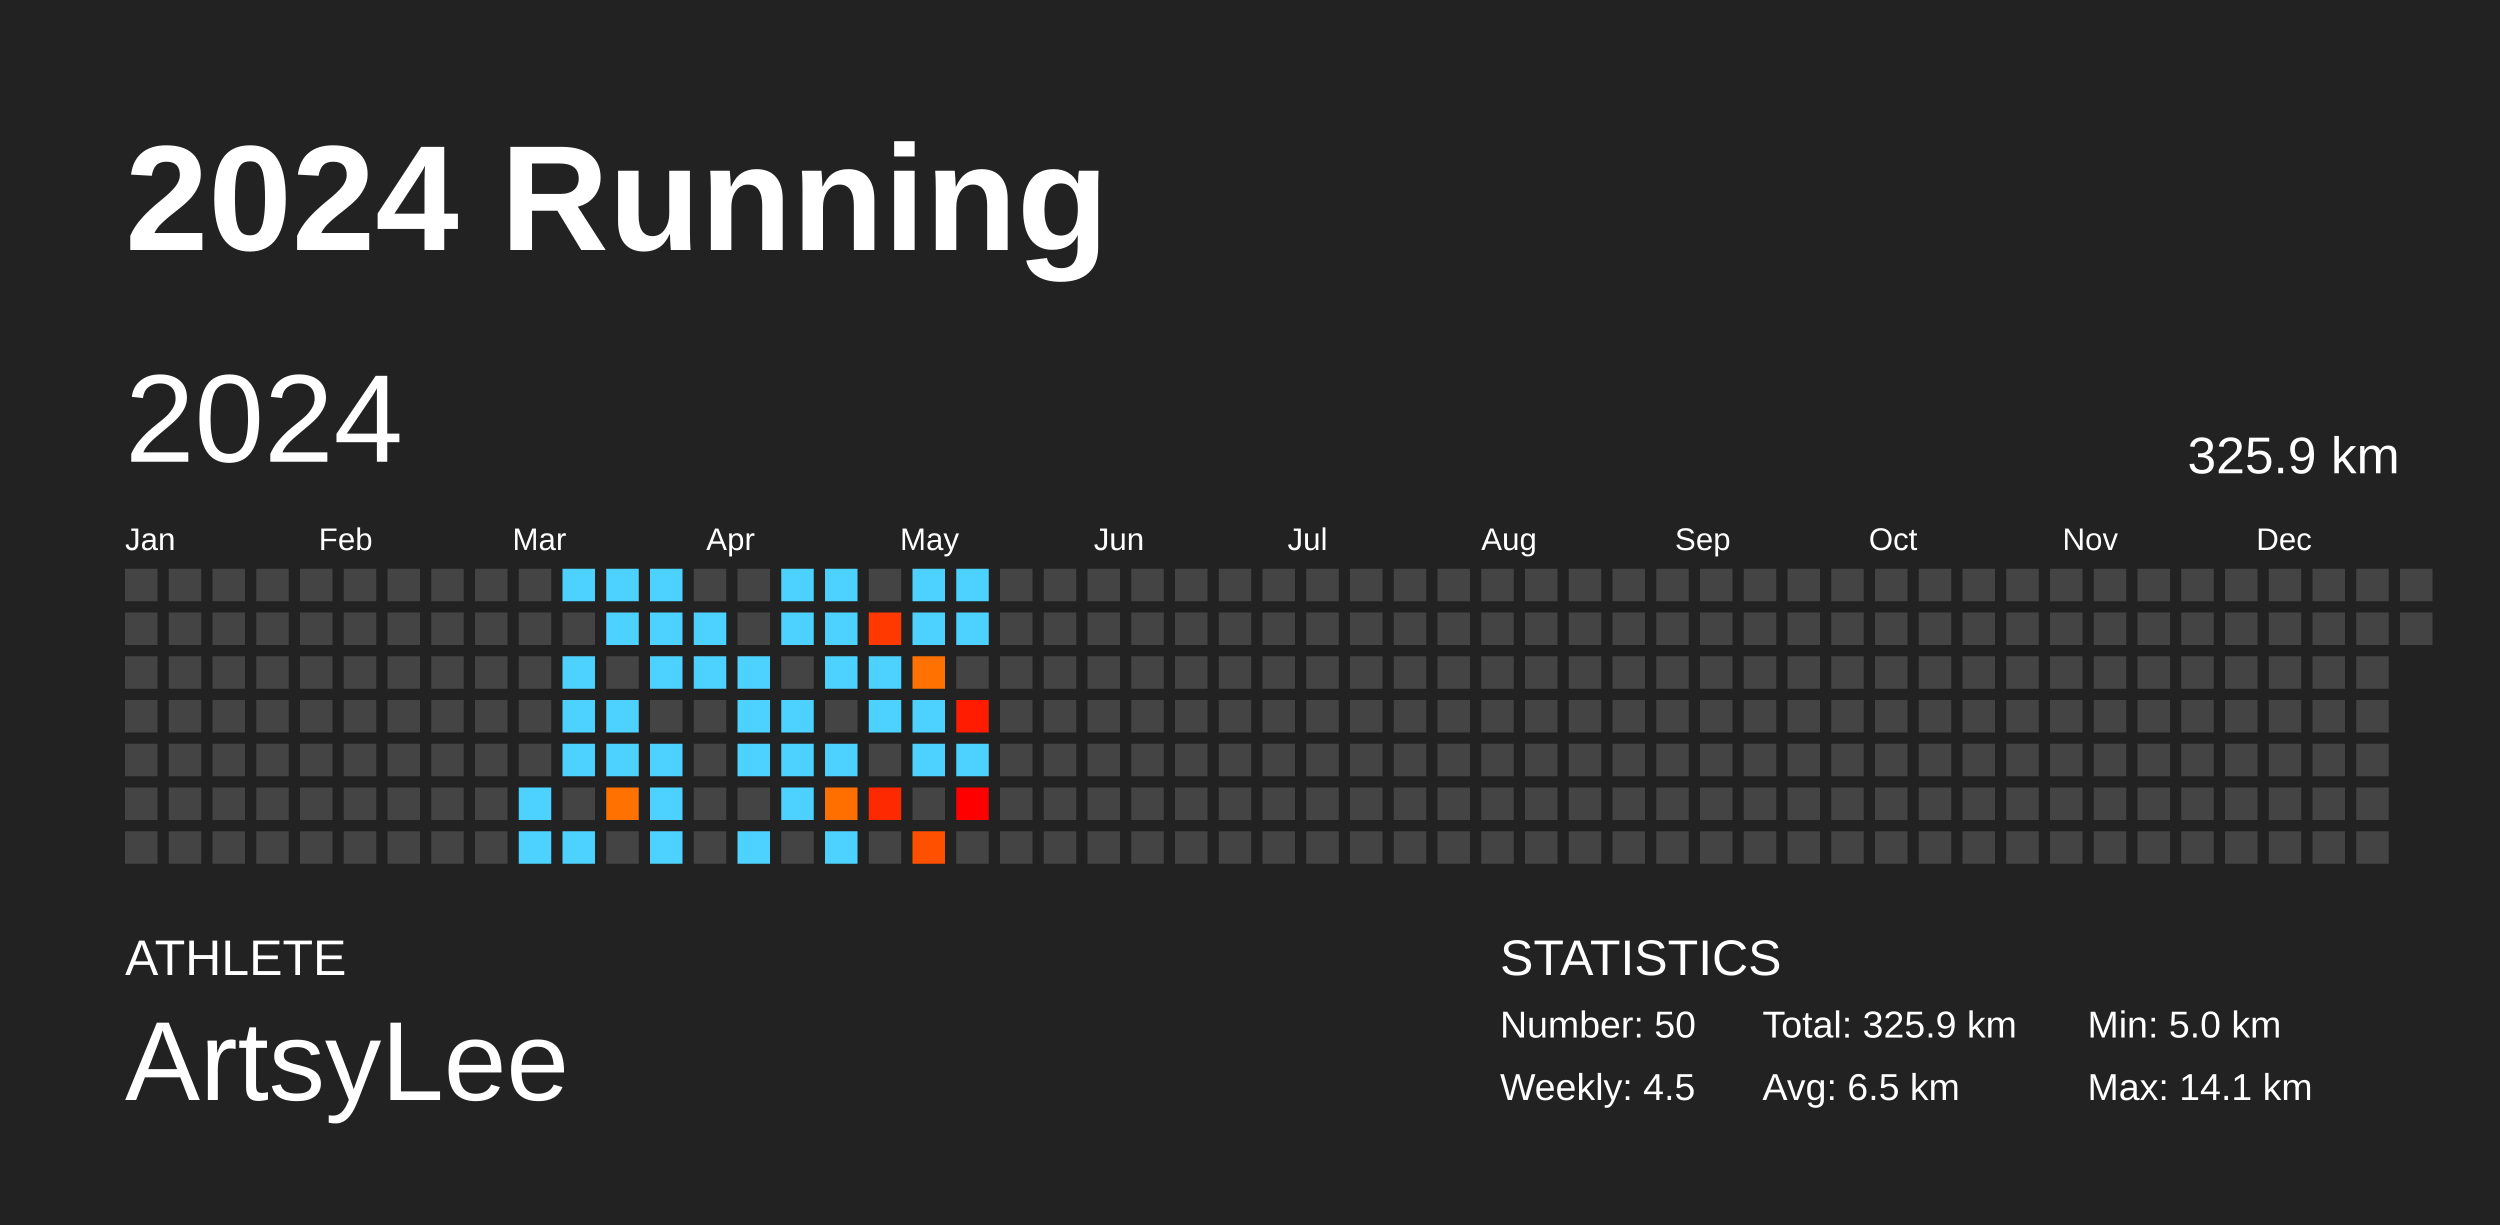
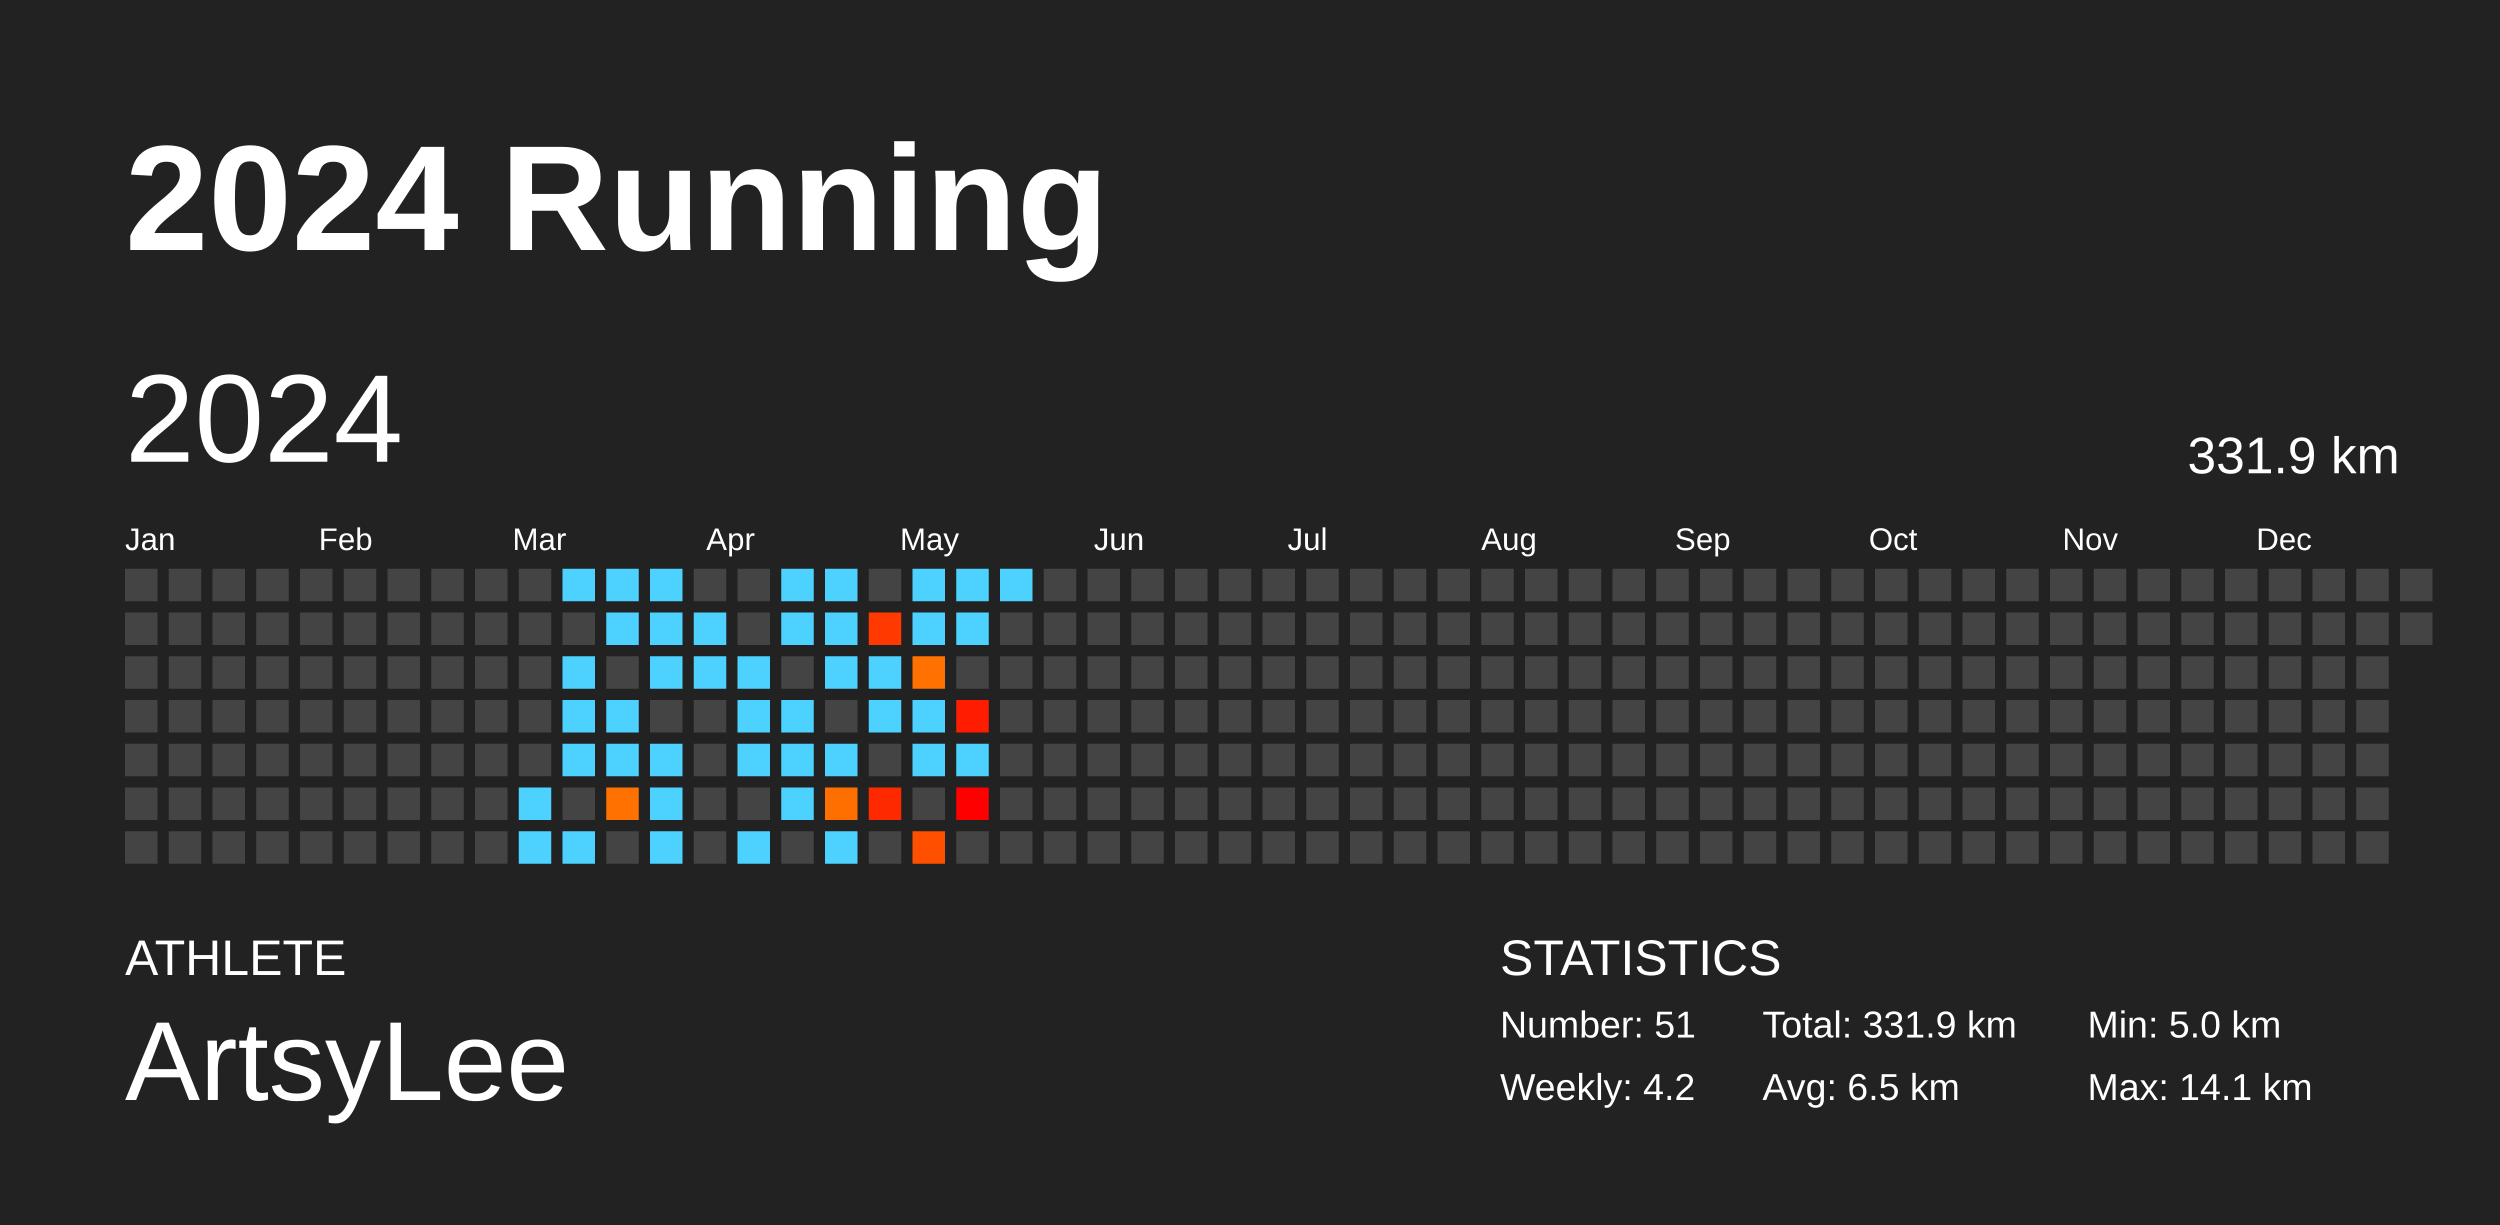
<svg xmlns="http://www.w3.org/2000/svg" baseProfile="full" height="98mm" version="1.1" viewBox="0,0,200,98" width="200mm">
  <defs />
  <rect fill="#222222" height="98" width="200" x="0" y="0" />
  <text fill="#FFFFFF" style="font-size:12px; font-family:Arial; font-weight:bold;" x="10" y="20">2024 Running</text>
  <text fill="#FFFFFF" style="font-size:4px; font-family:Arial" x="10" y="78">ATHLETE</text>
  <text fill="#FFFFFF" style="font-size:9px; font-family:Arial" x="10" y="88">ArtsyLee</text>
  <text fill="#FFFFFF" style="font-size:4px; font-family:Arial" x="120" y="78">STATISTICS</text>
-   <text fill="#FFFFFF" style="font-size:3px; font-family:Arial" x="120" y="83">Number: 50</text>
-   <text fill="#FFFFFF" style="font-size:3px; font-family:Arial" x="120" y="88">Weekly: 4.5</text>
-   <text fill="#FFFFFF" style="font-size:3px; font-family:Arial" x="141" y="83">Total: 325.9 km</text>
+   <text fill="#FFFFFF" style="font-size:3px; font-family:Arial" x="120" y="83">Number: 51</text>
+   <text fill="#FFFFFF" style="font-size:3px; font-family:Arial" x="120" y="88">Weekly: 4.2</text>
+   <text fill="#FFFFFF" style="font-size:3px; font-family:Arial" x="141" y="83">Total: 331.9 km</text>
  <text fill="#FFFFFF" style="font-size:3px; font-family:Arial" x="141" y="88">Avg: 6.5 km</text>
  <text fill="#FFFFFF" style="font-size:3px; font-family:Arial" x="167" y="83">Min: 5.0 km</text>
  <text fill="#FFFFFF" style="font-size:3px; font-family:Arial" x="167" y="88">Max: 14.1 km</text>
  <text dominant-baseline="hanging" fill="#FFFFFF" style="font-size:10.0px; font-family:Arial;" x="10" y="30">2024</text>
-   <text dominant-baseline="hanging" fill="#FFFFFF" style="font-size:4.125px; font-family:Arial;" x="175" y="35">325.9 km</text>
+   <text dominant-baseline="hanging" fill="#FFFFFF" style="font-size:4.125px; font-family:Arial;" x="175" y="35">331.9 km</text>
  <text fill="#FFFFFF" style="font-size:2.5px; font-family:Arial" x="10.0" y="44">Jan</text>
  <text fill="#FFFFFF" style="font-size:2.5px; font-family:Arial" x="25.5" y="44">Feb</text>
  <text fill="#FFFFFF" style="font-size:2.5px; font-family:Arial" x="41.0" y="44">Mar</text>
  <text fill="#FFFFFF" style="font-size:2.5px; font-family:Arial" x="56.5" y="44">Apr</text>
  <text fill="#FFFFFF" style="font-size:2.5px; font-family:Arial" x="72.0" y="44">May</text>
  <text fill="#FFFFFF" style="font-size:2.5px; font-family:Arial" x="87.5" y="44">Jun</text>
  <text fill="#FFFFFF" style="font-size:2.5px; font-family:Arial" x="103.0" y="44">Jul</text>
  <text fill="#FFFFFF" style="font-size:2.5px; font-family:Arial" x="118.5" y="44">Aug</text>
  <text fill="#FFFFFF" style="font-size:2.5px; font-family:Arial" x="134.0" y="44">Sep</text>
  <text fill="#FFFFFF" style="font-size:2.5px; font-family:Arial" x="149.5" y="44">Oct</text>
  <text fill="#FFFFFF" style="font-size:2.5px; font-family:Arial" x="165.0" y="44">Nov</text>
  <text fill="#FFFFFF" style="font-size:2.5px; font-family:Arial" x="180.5" y="44">Dec</text>
  <rect fill="#444444" height="2.6" width="2.6" x="10.0" y="45.5" />
  <rect fill="#444444" height="2.6" width="2.6" x="10.0" y="49.0" />
  <rect fill="#444444" height="2.6" width="2.6" x="10.0" y="52.5" />
  <rect fill="#444444" height="2.6" width="2.6" x="10.0" y="56.0" />
  <rect fill="#444444" height="2.6" width="2.6" x="10.0" y="59.5" />
  <rect fill="#444444" height="2.6" width="2.6" x="10.0" y="63.0" />
  <rect fill="#444444" height="2.6" width="2.6" x="10.0" y="66.5" />
  <rect fill="#444444" height="2.6" width="2.6" x="13.5" y="45.5" />
  <rect fill="#444444" height="2.6" width="2.6" x="13.5" y="49.0" />
  <rect fill="#444444" height="2.6" width="2.6" x="13.5" y="52.5" />
  <rect fill="#444444" height="2.6" width="2.6" x="13.5" y="56.0" />
  <rect fill="#444444" height="2.6" width="2.6" x="13.5" y="59.5" />
  <rect fill="#444444" height="2.6" width="2.6" x="13.5" y="63.0" />
  <rect fill="#444444" height="2.6" width="2.6" x="13.5" y="66.5" />
  <rect fill="#444444" height="2.6" width="2.6" x="17.0" y="45.5" />
  <rect fill="#444444" height="2.6" width="2.6" x="17.0" y="49.0" />
  <rect fill="#444444" height="2.6" width="2.6" x="17.0" y="52.5" />
  <rect fill="#444444" height="2.6" width="2.6" x="17.0" y="56.0" />
  <rect fill="#444444" height="2.6" width="2.6" x="17.0" y="59.5" />
  <rect fill="#444444" height="2.6" width="2.6" x="17.0" y="63.0" />
  <rect fill="#444444" height="2.6" width="2.6" x="17.0" y="66.5" />
  <rect fill="#444444" height="2.6" width="2.6" x="20.5" y="45.5" />
  <rect fill="#444444" height="2.6" width="2.6" x="20.5" y="49.0" />
  <rect fill="#444444" height="2.6" width="2.6" x="20.5" y="52.5" />
  <rect fill="#444444" height="2.6" width="2.6" x="20.5" y="56.0" />
  <rect fill="#444444" height="2.6" width="2.6" x="20.5" y="59.5" />
  <rect fill="#444444" height="2.6" width="2.6" x="20.5" y="63.0" />
  <rect fill="#444444" height="2.6" width="2.6" x="20.5" y="66.5" />
  <rect fill="#444444" height="2.6" width="2.6" x="24.0" y="45.5" />
  <rect fill="#444444" height="2.6" width="2.6" x="24.0" y="49.0" />
  <rect fill="#444444" height="2.6" width="2.6" x="24.0" y="52.5" />
  <rect fill="#444444" height="2.6" width="2.6" x="24.0" y="56.0" />
  <rect fill="#444444" height="2.6" width="2.6" x="24.0" y="59.5" />
  <rect fill="#444444" height="2.6" width="2.6" x="24.0" y="63.0" />
  <rect fill="#444444" height="2.6" width="2.6" x="24.0" y="66.5" />
  <rect fill="#444444" height="2.6" width="2.6" x="27.5" y="45.5" />
  <rect fill="#444444" height="2.6" width="2.6" x="27.5" y="49.0" />
  <rect fill="#444444" height="2.6" width="2.6" x="27.5" y="52.5" />
  <rect fill="#444444" height="2.6" width="2.6" x="27.5" y="56.0" />
  <rect fill="#444444" height="2.6" width="2.6" x="27.5" y="59.5" />
  <rect fill="#444444" height="2.6" width="2.6" x="27.5" y="63.0" />
  <rect fill="#444444" height="2.6" width="2.6" x="27.5" y="66.5" />
  <rect fill="#444444" height="2.6" width="2.6" x="31.0" y="45.5" />
  <rect fill="#444444" height="2.6" width="2.6" x="31.0" y="49.0" />
  <rect fill="#444444" height="2.6" width="2.6" x="31.0" y="52.5" />
  <rect fill="#444444" height="2.6" width="2.6" x="31.0" y="56.0" />
  <rect fill="#444444" height="2.6" width="2.6" x="31.0" y="59.5" />
  <rect fill="#444444" height="2.6" width="2.6" x="31.0" y="63.0" />
  <rect fill="#444444" height="2.6" width="2.6" x="31.0" y="66.5" />
  <rect fill="#444444" height="2.6" width="2.6" x="34.5" y="45.5" />
  <rect fill="#444444" height="2.6" width="2.6" x="34.5" y="49.0" />
  <rect fill="#444444" height="2.6" width="2.6" x="34.5" y="52.5" />
  <rect fill="#444444" height="2.6" width="2.6" x="34.5" y="56.0" />
  <rect fill="#444444" height="2.6" width="2.6" x="34.5" y="59.5" />
  <rect fill="#444444" height="2.6" width="2.6" x="34.5" y="63.0" />
  <rect fill="#444444" height="2.6" width="2.6" x="34.5" y="66.5" />
  <rect fill="#444444" height="2.6" width="2.6" x="38.0" y="45.5" />
  <rect fill="#444444" height="2.6" width="2.6" x="38.0" y="49.0" />
  <rect fill="#444444" height="2.6" width="2.6" x="38.0" y="52.5" />
  <rect fill="#444444" height="2.6" width="2.6" x="38.0" y="56.0" />
  <rect fill="#444444" height="2.6" width="2.6" x="38.0" y="59.5" />
  <rect fill="#444444" height="2.6" width="2.6" x="38.0" y="63.0" />
  <rect fill="#444444" height="2.6" width="2.6" x="38.0" y="66.5" />
  <rect fill="#444444" height="2.6" width="2.6" x="41.5" y="45.5" />
  <rect fill="#444444" height="2.6" width="2.6" x="41.5" y="49.0" />
  <rect fill="#444444" height="2.6" width="2.6" x="41.5" y="52.5" />
  <rect fill="#444444" height="2.6" width="2.6" x="41.5" y="56.0" />
  <rect fill="#444444" height="2.6" width="2.6" x="41.5" y="59.5" />
  <rect fill="#4dd2ff" height="2.6" width="2.6" x="41.5" y="63.0" />
  <rect fill="#4dd2ff" height="2.6" width="2.6" x="41.5" y="66.5" />
  <rect fill="#4dd2ff" height="2.6" width="2.6" x="45.0" y="45.5" />
  <rect fill="#444444" height="2.6" width="2.6" x="45.0" y="49.0" />
  <rect fill="#4dd2ff" height="2.6" width="2.6" x="45.0" y="52.5" />
  <rect fill="#4dd2ff" height="2.6" width="2.6" x="45.0" y="56.0" />
  <rect fill="#4dd2ff" height="2.6" width="2.6" x="45.0" y="59.5" />
  <rect fill="#444444" height="2.6" width="2.6" x="45.0" y="63.0" />
  <rect fill="#4dd2ff" height="2.6" width="2.6" x="45.0" y="66.5" />
  <rect fill="#4dd2ff" height="2.6" width="2.6" x="48.5" y="45.5" />
  <rect fill="#4dd2ff" height="2.6" width="2.6" x="48.5" y="49.0" />
  <rect fill="#444444" height="2.6" width="2.6" x="48.5" y="52.5" />
  <rect fill="#4dd2ff" height="2.6" width="2.6" x="48.5" y="56.0" />
  <rect fill="#4dd2ff" height="2.6" width="2.6" x="48.5" y="59.5" />
  <rect fill="#ff7100" height="2.6" width="2.6" x="48.5" y="63.0" />
  <rect fill="#444444" height="2.6" width="2.6" x="48.5" y="66.5" />
  <rect fill="#4dd2ff" height="2.6" width="2.6" x="52.0" y="45.5" />
  <rect fill="#4dd2ff" height="2.6" width="2.6" x="52.0" y="49.0" />
  <rect fill="#4dd2ff" height="2.6" width="2.6" x="52.0" y="52.5" />
  <rect fill="#444444" height="2.6" width="2.6" x="52.0" y="56.0" />
  <rect fill="#4dd2ff" height="2.6" width="2.6" x="52.0" y="59.5" />
  <rect fill="#4dd2ff" height="2.6" width="2.6" x="52.0" y="63.0" />
  <rect fill="#4dd2ff" height="2.6" width="2.6" x="52.0" y="66.5" />
  <rect fill="#444444" height="2.6" width="2.6" x="55.5" y="45.5" />
  <rect fill="#4dd2ff" height="2.6" width="2.6" x="55.5" y="49.0" />
  <rect fill="#4dd2ff" height="2.6" width="2.6" x="55.5" y="52.5" />
  <rect fill="#444444" height="2.6" width="2.6" x="55.5" y="56.0" />
  <rect fill="#444444" height="2.6" width="2.6" x="55.5" y="59.5" />
  <rect fill="#444444" height="2.6" width="2.6" x="55.5" y="63.0" />
  <rect fill="#444444" height="2.6" width="2.6" x="55.5" y="66.5" />
  <rect fill="#444444" height="2.6" width="2.6" x="59.0" y="45.5" />
  <rect fill="#444444" height="2.6" width="2.6" x="59.0" y="49.0" />
  <rect fill="#4dd2ff" height="2.6" width="2.6" x="59.0" y="52.5" />
  <rect fill="#4dd2ff" height="2.6" width="2.6" x="59.0" y="56.0" />
  <rect fill="#4dd2ff" height="2.6" width="2.6" x="59.0" y="59.5" />
  <rect fill="#444444" height="2.6" width="2.6" x="59.0" y="63.0" />
  <rect fill="#4dd2ff" height="2.6" width="2.6" x="59.0" y="66.5" />
  <rect fill="#4dd2ff" height="2.6" width="2.6" x="62.5" y="45.5" />
  <rect fill="#4dd2ff" height="2.6" width="2.6" x="62.5" y="49.0" />
  <rect fill="#444444" height="2.6" width="2.6" x="62.5" y="52.5" />
  <rect fill="#4dd2ff" height="2.6" width="2.6" x="62.5" y="56.0" />
  <rect fill="#4dd2ff" height="2.6" width="2.6" x="62.5" y="59.5" />
  <rect fill="#4dd2ff" height="2.6" width="2.6" x="62.5" y="63.0" />
  <rect fill="#444444" height="2.6" width="2.6" x="62.5" y="66.5" />
  <rect fill="#4dd2ff" height="2.6" width="2.6" x="66.0" y="45.5" />
  <rect fill="#4dd2ff" height="2.6" width="2.6" x="66.0" y="49.0" />
  <rect fill="#4dd2ff" height="2.6" width="2.6" x="66.0" y="52.5" />
  <rect fill="#444444" height="2.6" width="2.6" x="66.0" y="56.0" />
  <rect fill="#4dd2ff" height="2.6" width="2.6" x="66.0" y="59.5" />
  <rect fill="#ff6f00" height="2.6" width="2.6" x="66.0" y="63.0" />
  <rect fill="#4dd2ff" height="2.6" width="2.6" x="66.0" y="66.5" />
  <rect fill="#444444" height="2.6" width="2.6" x="69.5" y="45.5" />
  <rect fill="#ff3900" height="2.6" width="2.6" x="69.5" y="49.0" />
  <rect fill="#4dd2ff" height="2.6" width="2.6" x="69.5" y="52.5" />
  <rect fill="#4dd2ff" height="2.6" width="2.6" x="69.5" y="56.0" />
  <rect fill="#444444" height="2.6" width="2.6" x="69.5" y="59.5" />
  <rect fill="#ff2900" height="2.6" width="2.6" x="69.5" y="63.0" />
  <rect fill="#444444" height="2.6" width="2.6" x="69.5" y="66.5" />
  <rect fill="#4dd2ff" height="2.6" width="2.6" x="73.0" y="45.5" />
  <rect fill="#4dd2ff" height="2.6" width="2.6" x="73.0" y="49.0" />
  <rect fill="#ff7100" height="2.6" width="2.6" x="73.0" y="52.5" />
  <rect fill="#4dd2ff" height="2.6" width="2.6" x="73.0" y="56.0" />
  <rect fill="#4dd2ff" height="2.6" width="2.6" x="73.0" y="59.5" />
  <rect fill="#444444" height="2.6" width="2.6" x="73.0" y="63.0" />
  <rect fill="#ff5000" height="2.6" width="2.6" x="73.0" y="66.5" />
  <rect fill="#4dd2ff" height="2.6" width="2.6" x="76.5" y="45.5" />
  <rect fill="#4dd2ff" height="2.6" width="2.6" x="76.5" y="49.0" />
  <rect fill="#444444" height="2.6" width="2.6" x="76.5" y="52.5" />
  <rect fill="#ff1c00" height="2.6" width="2.6" x="76.5" y="56.0" />
  <rect fill="#4dd2ff" height="2.6" width="2.6" x="76.5" y="59.5" />
  <rect fill="#ff0000" height="2.6" width="2.6" x="76.5" y="63.0" />
  <rect fill="#444444" height="2.6" width="2.6" x="76.5" y="66.5" />
-   <rect fill="#444444" height="2.6" width="2.6" x="80.0" y="45.5" />
+   <rect fill="#4dd2ff" height="2.6" width="2.6" x="80.0" y="45.5" />
  <rect fill="#444444" height="2.6" width="2.6" x="80.0" y="49.0" />
  <rect fill="#444444" height="2.6" width="2.6" x="80.0" y="52.5" />
  <rect fill="#444444" height="2.6" width="2.6" x="80.0" y="56.0" />
  <rect fill="#444444" height="2.6" width="2.6" x="80.0" y="59.5" />
  <rect fill="#444444" height="2.6" width="2.6" x="80.0" y="63.0" />
  <rect fill="#444444" height="2.6" width="2.6" x="80.0" y="66.5" />
  <rect fill="#444444" height="2.6" width="2.6" x="83.5" y="45.5" />
  <rect fill="#444444" height="2.6" width="2.6" x="83.5" y="49.0" />
  <rect fill="#444444" height="2.6" width="2.6" x="83.5" y="52.5" />
  <rect fill="#444444" height="2.6" width="2.6" x="83.5" y="56.0" />
  <rect fill="#444444" height="2.6" width="2.6" x="83.5" y="59.5" />
  <rect fill="#444444" height="2.6" width="2.6" x="83.5" y="63.0" />
  <rect fill="#444444" height="2.6" width="2.6" x="83.5" y="66.5" />
  <rect fill="#444444" height="2.6" width="2.6" x="87.0" y="45.5" />
  <rect fill="#444444" height="2.6" width="2.6" x="87.0" y="49.0" />
  <rect fill="#444444" height="2.6" width="2.6" x="87.0" y="52.5" />
  <rect fill="#444444" height="2.6" width="2.6" x="87.0" y="56.0" />
  <rect fill="#444444" height="2.6" width="2.6" x="87.0" y="59.5" />
  <rect fill="#444444" height="2.6" width="2.6" x="87.0" y="63.0" />
  <rect fill="#444444" height="2.6" width="2.6" x="87.0" y="66.5" />
  <rect fill="#444444" height="2.6" width="2.6" x="90.5" y="45.5" />
  <rect fill="#444444" height="2.6" width="2.6" x="90.5" y="49.0" />
  <rect fill="#444444" height="2.6" width="2.6" x="90.5" y="52.5" />
  <rect fill="#444444" height="2.6" width="2.6" x="90.5" y="56.0" />
  <rect fill="#444444" height="2.6" width="2.6" x="90.5" y="59.5" />
  <rect fill="#444444" height="2.6" width="2.6" x="90.5" y="63.0" />
  <rect fill="#444444" height="2.6" width="2.6" x="90.5" y="66.5" />
  <rect fill="#444444" height="2.6" width="2.6" x="94.0" y="45.5" />
  <rect fill="#444444" height="2.6" width="2.6" x="94.0" y="49.0" />
  <rect fill="#444444" height="2.6" width="2.6" x="94.0" y="52.5" />
  <rect fill="#444444" height="2.6" width="2.6" x="94.0" y="56.0" />
  <rect fill="#444444" height="2.6" width="2.6" x="94.0" y="59.5" />
  <rect fill="#444444" height="2.6" width="2.6" x="94.0" y="63.0" />
  <rect fill="#444444" height="2.6" width="2.6" x="94.0" y="66.5" />
  <rect fill="#444444" height="2.6" width="2.6" x="97.5" y="45.5" />
  <rect fill="#444444" height="2.6" width="2.6" x="97.5" y="49.0" />
  <rect fill="#444444" height="2.6" width="2.6" x="97.5" y="52.5" />
  <rect fill="#444444" height="2.6" width="2.6" x="97.5" y="56.0" />
  <rect fill="#444444" height="2.6" width="2.6" x="97.5" y="59.5" />
  <rect fill="#444444" height="2.6" width="2.6" x="97.5" y="63.0" />
  <rect fill="#444444" height="2.6" width="2.6" x="97.5" y="66.5" />
  <rect fill="#444444" height="2.6" width="2.6" x="101.0" y="45.5" />
  <rect fill="#444444" height="2.6" width="2.6" x="101.0" y="49.0" />
  <rect fill="#444444" height="2.6" width="2.6" x="101.0" y="52.5" />
  <rect fill="#444444" height="2.6" width="2.6" x="101.0" y="56.0" />
  <rect fill="#444444" height="2.6" width="2.6" x="101.0" y="59.5" />
  <rect fill="#444444" height="2.6" width="2.6" x="101.0" y="63.0" />
  <rect fill="#444444" height="2.6" width="2.6" x="101.0" y="66.5" />
  <rect fill="#444444" height="2.6" width="2.6" x="104.5" y="45.5" />
  <rect fill="#444444" height="2.6" width="2.6" x="104.5" y="49.0" />
  <rect fill="#444444" height="2.6" width="2.6" x="104.5" y="52.5" />
  <rect fill="#444444" height="2.6" width="2.6" x="104.5" y="56.0" />
  <rect fill="#444444" height="2.6" width="2.6" x="104.5" y="59.5" />
  <rect fill="#444444" height="2.6" width="2.6" x="104.5" y="63.0" />
  <rect fill="#444444" height="2.6" width="2.6" x="104.5" y="66.5" />
  <rect fill="#444444" height="2.6" width="2.6" x="108.0" y="45.5" />
  <rect fill="#444444" height="2.6" width="2.6" x="108.0" y="49.0" />
  <rect fill="#444444" height="2.6" width="2.6" x="108.0" y="52.5" />
  <rect fill="#444444" height="2.6" width="2.6" x="108.0" y="56.0" />
  <rect fill="#444444" height="2.6" width="2.6" x="108.0" y="59.5" />
  <rect fill="#444444" height="2.6" width="2.6" x="108.0" y="63.0" />
  <rect fill="#444444" height="2.6" width="2.6" x="108.0" y="66.5" />
  <rect fill="#444444" height="2.6" width="2.6" x="111.5" y="45.5" />
  <rect fill="#444444" height="2.6" width="2.6" x="111.5" y="49.0" />
  <rect fill="#444444" height="2.6" width="2.6" x="111.5" y="52.5" />
  <rect fill="#444444" height="2.6" width="2.6" x="111.5" y="56.0" />
  <rect fill="#444444" height="2.6" width="2.6" x="111.5" y="59.5" />
  <rect fill="#444444" height="2.6" width="2.6" x="111.5" y="63.0" />
  <rect fill="#444444" height="2.6" width="2.6" x="111.5" y="66.5" />
  <rect fill="#444444" height="2.6" width="2.6" x="115.0" y="45.5" />
  <rect fill="#444444" height="2.6" width="2.6" x="115.0" y="49.0" />
  <rect fill="#444444" height="2.6" width="2.6" x="115.0" y="52.5" />
  <rect fill="#444444" height="2.6" width="2.6" x="115.0" y="56.0" />
  <rect fill="#444444" height="2.6" width="2.6" x="115.0" y="59.5" />
  <rect fill="#444444" height="2.6" width="2.6" x="115.0" y="63.0" />
  <rect fill="#444444" height="2.6" width="2.6" x="115.0" y="66.5" />
  <rect fill="#444444" height="2.6" width="2.6" x="118.5" y="45.5" />
  <rect fill="#444444" height="2.6" width="2.6" x="118.5" y="49.0" />
  <rect fill="#444444" height="2.6" width="2.6" x="118.5" y="52.5" />
  <rect fill="#444444" height="2.6" width="2.6" x="118.5" y="56.0" />
  <rect fill="#444444" height="2.6" width="2.6" x="118.5" y="59.5" />
  <rect fill="#444444" height="2.6" width="2.6" x="118.5" y="63.0" />
  <rect fill="#444444" height="2.6" width="2.6" x="118.5" y="66.5" />
  <rect fill="#444444" height="2.6" width="2.6" x="122.0" y="45.5" />
  <rect fill="#444444" height="2.6" width="2.6" x="122.0" y="49.0" />
  <rect fill="#444444" height="2.6" width="2.6" x="122.0" y="52.5" />
  <rect fill="#444444" height="2.6" width="2.6" x="122.0" y="56.0" />
  <rect fill="#444444" height="2.6" width="2.6" x="122.0" y="59.5" />
  <rect fill="#444444" height="2.6" width="2.6" x="122.0" y="63.0" />
  <rect fill="#444444" height="2.6" width="2.6" x="122.0" y="66.5" />
  <rect fill="#444444" height="2.6" width="2.6" x="125.5" y="45.5" />
  <rect fill="#444444" height="2.6" width="2.6" x="125.5" y="49.0" />
  <rect fill="#444444" height="2.6" width="2.6" x="125.5" y="52.5" />
  <rect fill="#444444" height="2.6" width="2.6" x="125.5" y="56.0" />
  <rect fill="#444444" height="2.6" width="2.6" x="125.5" y="59.5" />
  <rect fill="#444444" height="2.6" width="2.6" x="125.5" y="63.0" />
  <rect fill="#444444" height="2.6" width="2.6" x="125.5" y="66.5" />
  <rect fill="#444444" height="2.6" width="2.6" x="129.0" y="45.5" />
  <rect fill="#444444" height="2.6" width="2.6" x="129.0" y="49.0" />
  <rect fill="#444444" height="2.6" width="2.6" x="129.0" y="52.5" />
  <rect fill="#444444" height="2.6" width="2.6" x="129.0" y="56.0" />
  <rect fill="#444444" height="2.6" width="2.6" x="129.0" y="59.5" />
  <rect fill="#444444" height="2.6" width="2.6" x="129.0" y="63.0" />
  <rect fill="#444444" height="2.6" width="2.6" x="129.0" y="66.5" />
  <rect fill="#444444" height="2.6" width="2.6" x="132.5" y="45.5" />
  <rect fill="#444444" height="2.6" width="2.6" x="132.5" y="49.0" />
  <rect fill="#444444" height="2.6" width="2.6" x="132.5" y="52.5" />
  <rect fill="#444444" height="2.6" width="2.6" x="132.5" y="56.0" />
  <rect fill="#444444" height="2.6" width="2.6" x="132.5" y="59.5" />
  <rect fill="#444444" height="2.6" width="2.6" x="132.5" y="63.0" />
  <rect fill="#444444" height="2.6" width="2.6" x="132.5" y="66.5" />
  <rect fill="#444444" height="2.6" width="2.6" x="136.0" y="45.5" />
  <rect fill="#444444" height="2.6" width="2.6" x="136.0" y="49.0" />
  <rect fill="#444444" height="2.6" width="2.6" x="136.0" y="52.5" />
  <rect fill="#444444" height="2.6" width="2.6" x="136.0" y="56.0" />
  <rect fill="#444444" height="2.6" width="2.6" x="136.0" y="59.5" />
  <rect fill="#444444" height="2.6" width="2.6" x="136.0" y="63.0" />
  <rect fill="#444444" height="2.6" width="2.6" x="136.0" y="66.5" />
  <rect fill="#444444" height="2.6" width="2.6" x="139.5" y="45.5" />
  <rect fill="#444444" height="2.6" width="2.6" x="139.5" y="49.0" />
  <rect fill="#444444" height="2.6" width="2.6" x="139.5" y="52.5" />
  <rect fill="#444444" height="2.6" width="2.6" x="139.5" y="56.0" />
  <rect fill="#444444" height="2.6" width="2.6" x="139.5" y="59.5" />
  <rect fill="#444444" height="2.6" width="2.6" x="139.5" y="63.0" />
  <rect fill="#444444" height="2.6" width="2.6" x="139.5" y="66.5" />
  <rect fill="#444444" height="2.6" width="2.6" x="143.0" y="45.5" />
  <rect fill="#444444" height="2.6" width="2.6" x="143.0" y="49.0" />
  <rect fill="#444444" height="2.6" width="2.6" x="143.0" y="52.5" />
  <rect fill="#444444" height="2.6" width="2.6" x="143.0" y="56.0" />
  <rect fill="#444444" height="2.6" width="2.6" x="143.0" y="59.5" />
  <rect fill="#444444" height="2.6" width="2.6" x="143.0" y="63.0" />
  <rect fill="#444444" height="2.6" width="2.6" x="143.0" y="66.5" />
  <rect fill="#444444" height="2.6" width="2.6" x="146.5" y="45.5" />
  <rect fill="#444444" height="2.6" width="2.6" x="146.5" y="49.0" />
  <rect fill="#444444" height="2.6" width="2.6" x="146.5" y="52.5" />
  <rect fill="#444444" height="2.6" width="2.6" x="146.5" y="56.0" />
  <rect fill="#444444" height="2.6" width="2.6" x="146.5" y="59.5" />
  <rect fill="#444444" height="2.6" width="2.6" x="146.5" y="63.0" />
  <rect fill="#444444" height="2.6" width="2.6" x="146.5" y="66.5" />
  <rect fill="#444444" height="2.6" width="2.6" x="150.0" y="45.5" />
  <rect fill="#444444" height="2.6" width="2.6" x="150.0" y="49.0" />
  <rect fill="#444444" height="2.6" width="2.6" x="150.0" y="52.5" />
  <rect fill="#444444" height="2.6" width="2.6" x="150.0" y="56.0" />
  <rect fill="#444444" height="2.6" width="2.6" x="150.0" y="59.5" />
  <rect fill="#444444" height="2.6" width="2.6" x="150.0" y="63.0" />
  <rect fill="#444444" height="2.6" width="2.6" x="150.0" y="66.5" />
  <rect fill="#444444" height="2.6" width="2.6" x="153.5" y="45.5" />
  <rect fill="#444444" height="2.6" width="2.6" x="153.5" y="49.0" />
  <rect fill="#444444" height="2.6" width="2.6" x="153.5" y="52.5" />
  <rect fill="#444444" height="2.6" width="2.6" x="153.5" y="56.0" />
  <rect fill="#444444" height="2.6" width="2.6" x="153.5" y="59.5" />
  <rect fill="#444444" height="2.6" width="2.6" x="153.5" y="63.0" />
  <rect fill="#444444" height="2.6" width="2.6" x="153.5" y="66.5" />
  <rect fill="#444444" height="2.6" width="2.6" x="157.0" y="45.5" />
  <rect fill="#444444" height="2.6" width="2.6" x="157.0" y="49.0" />
  <rect fill="#444444" height="2.6" width="2.6" x="157.0" y="52.5" />
  <rect fill="#444444" height="2.6" width="2.6" x="157.0" y="56.0" />
  <rect fill="#444444" height="2.6" width="2.6" x="157.0" y="59.5" />
  <rect fill="#444444" height="2.6" width="2.6" x="157.0" y="63.0" />
  <rect fill="#444444" height="2.6" width="2.6" x="157.0" y="66.5" />
  <rect fill="#444444" height="2.6" width="2.6" x="160.5" y="45.5" />
  <rect fill="#444444" height="2.6" width="2.6" x="160.5" y="49.0" />
  <rect fill="#444444" height="2.6" width="2.6" x="160.5" y="52.5" />
  <rect fill="#444444" height="2.6" width="2.6" x="160.5" y="56.0" />
  <rect fill="#444444" height="2.6" width="2.6" x="160.5" y="59.5" />
  <rect fill="#444444" height="2.6" width="2.6" x="160.5" y="63.0" />
  <rect fill="#444444" height="2.6" width="2.6" x="160.5" y="66.5" />
  <rect fill="#444444" height="2.6" width="2.6" x="164.0" y="45.5" />
  <rect fill="#444444" height="2.6" width="2.6" x="164.0" y="49.0" />
  <rect fill="#444444" height="2.6" width="2.6" x="164.0" y="52.5" />
  <rect fill="#444444" height="2.6" width="2.6" x="164.0" y="56.0" />
  <rect fill="#444444" height="2.6" width="2.6" x="164.0" y="59.5" />
  <rect fill="#444444" height="2.6" width="2.6" x="164.0" y="63.0" />
  <rect fill="#444444" height="2.6" width="2.6" x="164.0" y="66.5" />
  <rect fill="#444444" height="2.6" width="2.6" x="167.5" y="45.5" />
  <rect fill="#444444" height="2.6" width="2.6" x="167.5" y="49.0" />
  <rect fill="#444444" height="2.6" width="2.6" x="167.5" y="52.5" />
  <rect fill="#444444" height="2.6" width="2.6" x="167.5" y="56.0" />
  <rect fill="#444444" height="2.6" width="2.6" x="167.5" y="59.5" />
  <rect fill="#444444" height="2.6" width="2.6" x="167.5" y="63.0" />
  <rect fill="#444444" height="2.6" width="2.6" x="167.5" y="66.5" />
  <rect fill="#444444" height="2.6" width="2.6" x="171.0" y="45.5" />
  <rect fill="#444444" height="2.6" width="2.6" x="171.0" y="49.0" />
  <rect fill="#444444" height="2.6" width="2.6" x="171.0" y="52.5" />
  <rect fill="#444444" height="2.6" width="2.6" x="171.0" y="56.0" />
  <rect fill="#444444" height="2.6" width="2.6" x="171.0" y="59.5" />
  <rect fill="#444444" height="2.6" width="2.6" x="171.0" y="63.0" />
  <rect fill="#444444" height="2.6" width="2.6" x="171.0" y="66.5" />
  <rect fill="#444444" height="2.6" width="2.6" x="174.5" y="45.5" />
  <rect fill="#444444" height="2.6" width="2.6" x="174.5" y="49.0" />
  <rect fill="#444444" height="2.6" width="2.6" x="174.5" y="52.5" />
  <rect fill="#444444" height="2.6" width="2.6" x="174.5" y="56.0" />
  <rect fill="#444444" height="2.6" width="2.6" x="174.5" y="59.5" />
  <rect fill="#444444" height="2.6" width="2.6" x="174.5" y="63.0" />
  <rect fill="#444444" height="2.6" width="2.6" x="174.5" y="66.5" />
  <rect fill="#444444" height="2.6" width="2.6" x="178.0" y="45.5" />
  <rect fill="#444444" height="2.6" width="2.6" x="178.0" y="49.0" />
  <rect fill="#444444" height="2.6" width="2.6" x="178.0" y="52.5" />
  <rect fill="#444444" height="2.6" width="2.6" x="178.0" y="56.0" />
  <rect fill="#444444" height="2.6" width="2.6" x="178.0" y="59.5" />
  <rect fill="#444444" height="2.6" width="2.6" x="178.0" y="63.0" />
  <rect fill="#444444" height="2.6" width="2.6" x="178.0" y="66.5" />
  <rect fill="#444444" height="2.6" width="2.6" x="181.5" y="45.5" />
  <rect fill="#444444" height="2.6" width="2.6" x="181.5" y="49.0" />
  <rect fill="#444444" height="2.6" width="2.6" x="181.5" y="52.5" />
  <rect fill="#444444" height="2.6" width="2.6" x="181.5" y="56.0" />
  <rect fill="#444444" height="2.6" width="2.6" x="181.5" y="59.5" />
  <rect fill="#444444" height="2.6" width="2.6" x="181.5" y="63.0" />
  <rect fill="#444444" height="2.6" width="2.6" x="181.5" y="66.5" />
  <rect fill="#444444" height="2.6" width="2.6" x="185.0" y="45.5" />
  <rect fill="#444444" height="2.6" width="2.6" x="185.0" y="49.0" />
  <rect fill="#444444" height="2.6" width="2.6" x="185.0" y="52.5" />
  <rect fill="#444444" height="2.6" width="2.6" x="185.0" y="56.0" />
  <rect fill="#444444" height="2.6" width="2.6" x="185.0" y="59.5" />
  <rect fill="#444444" height="2.6" width="2.6" x="185.0" y="63.0" />
  <rect fill="#444444" height="2.6" width="2.6" x="185.0" y="66.5" />
  <rect fill="#444444" height="2.6" width="2.6" x="188.5" y="45.5" />
  <rect fill="#444444" height="2.6" width="2.6" x="188.5" y="49.0" />
  <rect fill="#444444" height="2.6" width="2.6" x="188.5" y="52.5" />
  <rect fill="#444444" height="2.6" width="2.6" x="188.5" y="56.0" />
  <rect fill="#444444" height="2.6" width="2.6" x="188.5" y="59.5" />
  <rect fill="#444444" height="2.6" width="2.6" x="188.5" y="63.0" />
  <rect fill="#444444" height="2.6" width="2.6" x="188.5" y="66.5" />
  <rect fill="#444444" height="2.6" width="2.6" x="192.0" y="45.5" />
  <rect fill="#444444" height="2.6" width="2.6" x="192.0" y="49.0" />
</svg>
